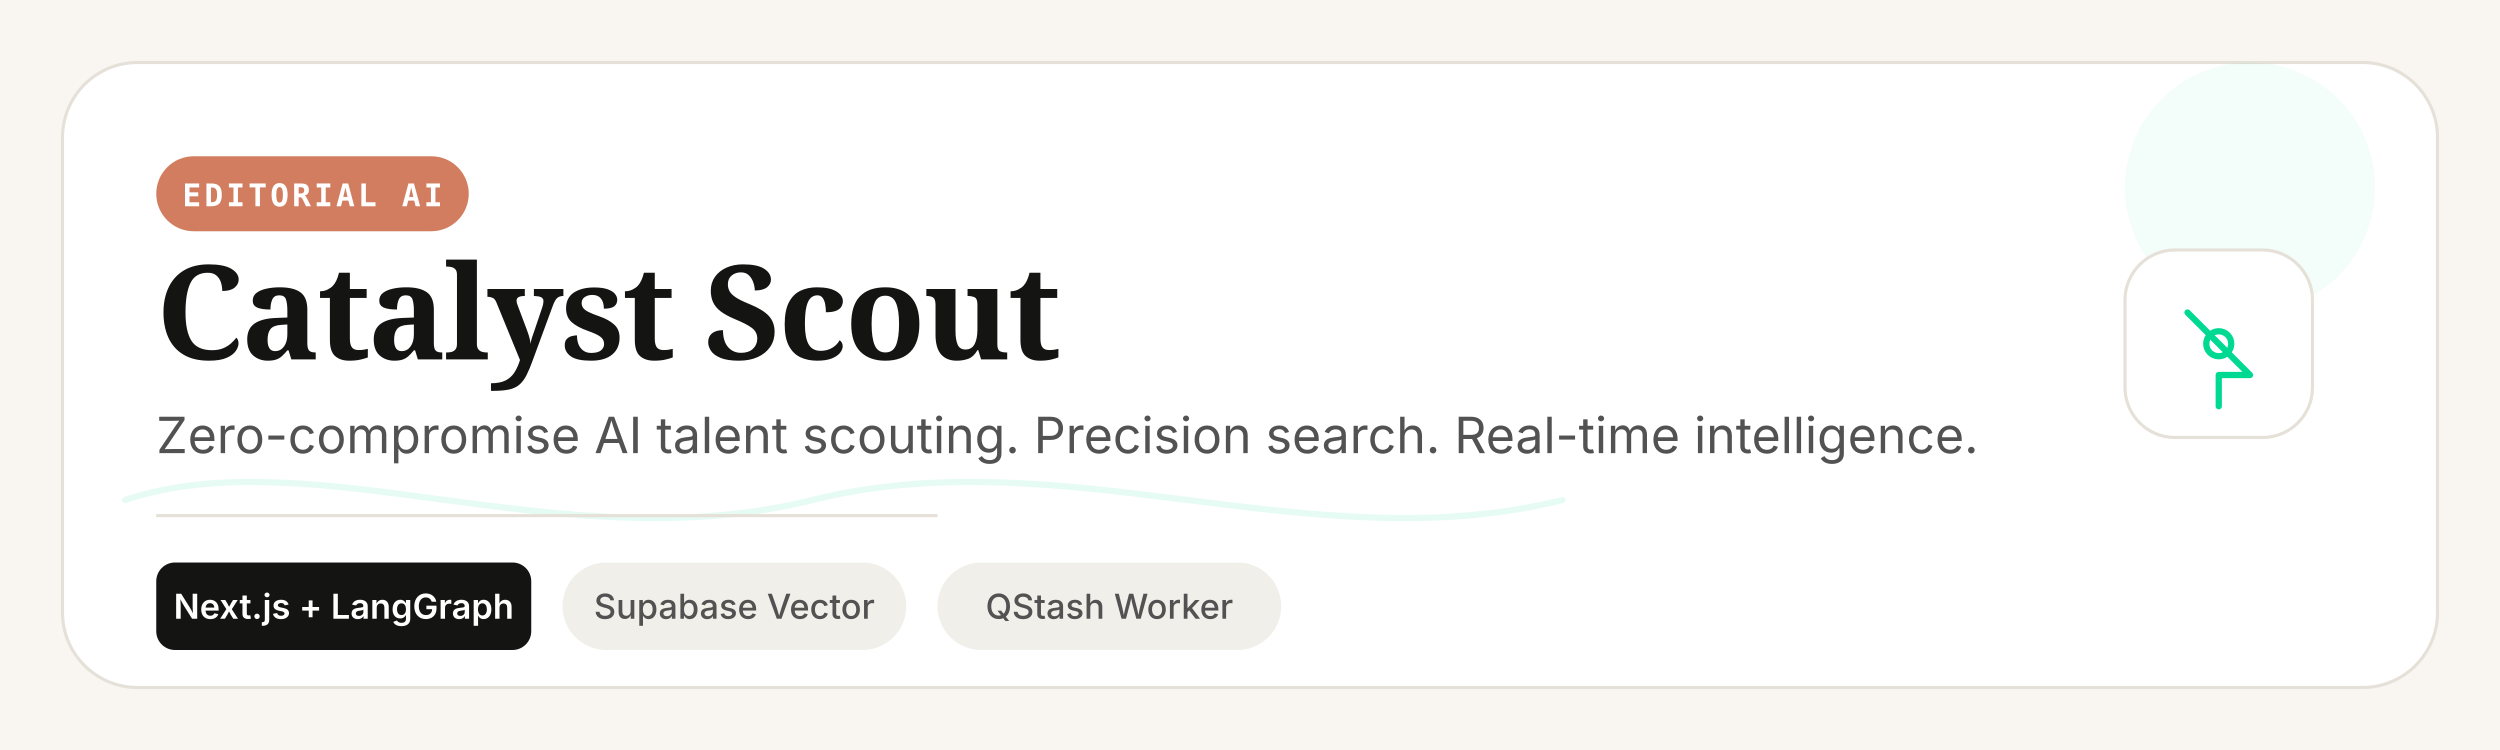
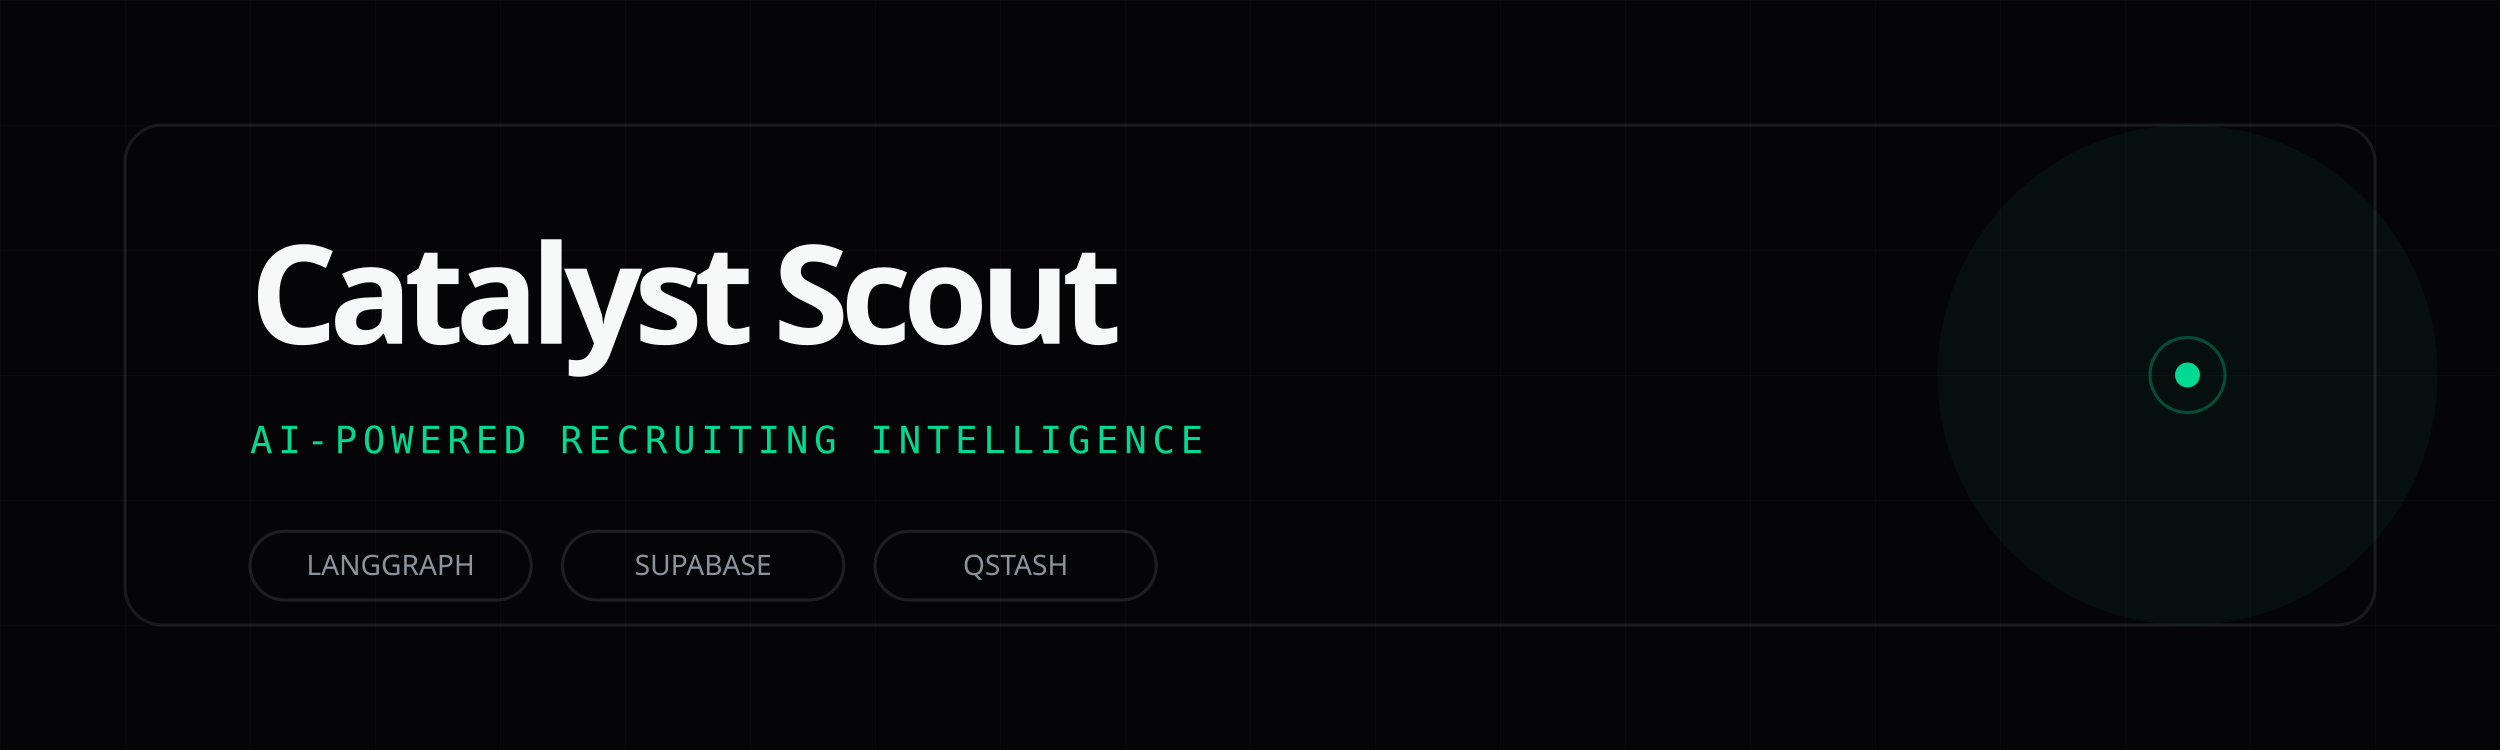
<svg xmlns="http://www.w3.org/2000/svg" width="800" height="240" viewBox="0 0 800 240" fill="none">
-   <rect width="800" height="240" fill="#F9F6F1" />
-   <rect x="20" y="20" width="760" height="200" rx="24" fill="white" stroke="#E5E0D8" stroke-width="1" />
-   <circle cx="720" cy="60" r="40" fill="#00D992" fill-opacity="0.05" />
-   <path d="M40 160C100 140 180 180 260 160C340 140 420 180 500 160" stroke="#00D992" stroke-opacity="0.1" stroke-width="2" stroke-linecap="round" />
-   <rect x="50" y="50" width="100" height="24" rx="12" fill="#D27D5F" />
-   <text x="100" y="66" fill="white" font-family="Geist Mono, monospace" font-size="10" font-weight="600" letter-spacing="0.1em" text-anchor="middle">EDITORIAL AI</text>
-   <text x="50" y="115" fill="#141413" font-family="Georgia, serif" font-size="42" font-weight="700" letter-spacing="-0.02em">Catalyst Scout</text>
-   <text x="50" y="145" fill="#525252" font-family="Inter, sans-serif" font-size="16" font-weight="400">Zero-compromise AI talent scouting. Precision search. Real-time intelligence.</text>
-   <line x1="50" y1="165" x2="300" y2="165" stroke="#E5E0D8" stroke-width="1" />
-   <rect x="50" y="180" width="120" height="28" rx="6" fill="#141413" />
-   <text x="110" y="198" fill="white" font-family="Inter, sans-serif" font-size="11" font-weight="600" text-anchor="middle">Next.js + LangGraph</text>
-   <rect x="180" y="180" width="110" height="28" rx="14" fill="#F0EFEA" />
-   <text x="235" y="198" fill="#525252" font-family="Inter, sans-serif" font-size="11" font-weight="500" text-anchor="middle">Supabase Vector</text>
-   <rect x="300" y="180" width="110" height="28" rx="14" fill="#F0EFEA" />
-   <text x="355" y="198" fill="#525252" font-family="Inter, sans-serif" font-size="11" font-weight="500" text-anchor="middle">QStash Worker</text>
-   <rect x="680" y="80" width="60" height="60" rx="16" fill="white" stroke="#E5E0D8" stroke-width="1" />
-   <path d="M700 100L720 120L710 120L710 130" stroke="#00D992" stroke-width="2" stroke-linecap="round" stroke-linejoin="round" />
-   <circle cx="710" cy="110" r="4" stroke="#00D992" stroke-width="2" />
+   <rect width="800" height="240" fill="#050507" />
+   <defs>
+     <pattern id="grid" width="40" height="40" patternUnits="userSpaceOnUse">
+       <path d="M 40 0 L 0 0 0 40" fill="none" stroke="white" stroke-opacity="0.03" stroke-width="0.5" />
+     </pattern>
+   </defs>
+   <rect width="800" height="240" fill="url(#grid)" />
+   <rect x="40" y="40" width="720" height="160" rx="12" stroke="white" stroke-opacity="0.08" stroke-width="1" />
+   <circle cx="700" cy="120" r="80" fill="#00D992" fill-opacity="0.05" />
+   <text x="80" y="110" fill="#F7F8F8" font-family="Geist Sans, sans-serif" font-size="44" font-weight="700" letter-spacing="-0.06em">Catalyst Scout</text>
+   <text x="80" y="145" fill="#00D992" font-family="Geist Mono, monospace" font-size="12" font-weight="500" letter-spacing="0.15em">AI-POWERED RECRUITING INTELLIGENCE</text>
+   <rect x="80" y="170" width="90" height="22" rx="11" stroke="white" stroke-opacity="0.1" />
+   <text x="125" y="184" fill="#8B949E" font-family="Geist Sans, sans-serif" font-size="9" font-weight="500" text-anchor="middle">LANGGRAPH</text>
+   <rect x="180" y="170" width="90" height="22" rx="11" stroke="white" stroke-opacity="0.1" />
+   <text x="225" y="184" fill="#8B949E" font-family="Geist Sans, sans-serif" font-size="9" font-weight="500" text-anchor="middle">SUPABASE</text>
+   <rect x="280" y="170" width="90" height="22" rx="11" stroke="white" stroke-opacity="0.1" />
+   <text x="325" y="184" fill="#8B949E" font-family="Geist Sans, sans-serif" font-size="9" font-weight="500" text-anchor="middle">QSTASH</text>
+   <circle cx="700" cy="120" r="4" fill="#00D992">
+     <animate attributeName="opacity" values="1;0.4;1" dur="2s" repeatCount="indefinite" />
+   </circle>
+   <circle cx="700" cy="120" r="12" stroke="#00D992" stroke-opacity="0.3">
+     <animate attributeName="r" values="8;16;8" dur="2s" repeatCount="indefinite" />
+   </circle>
</svg>
